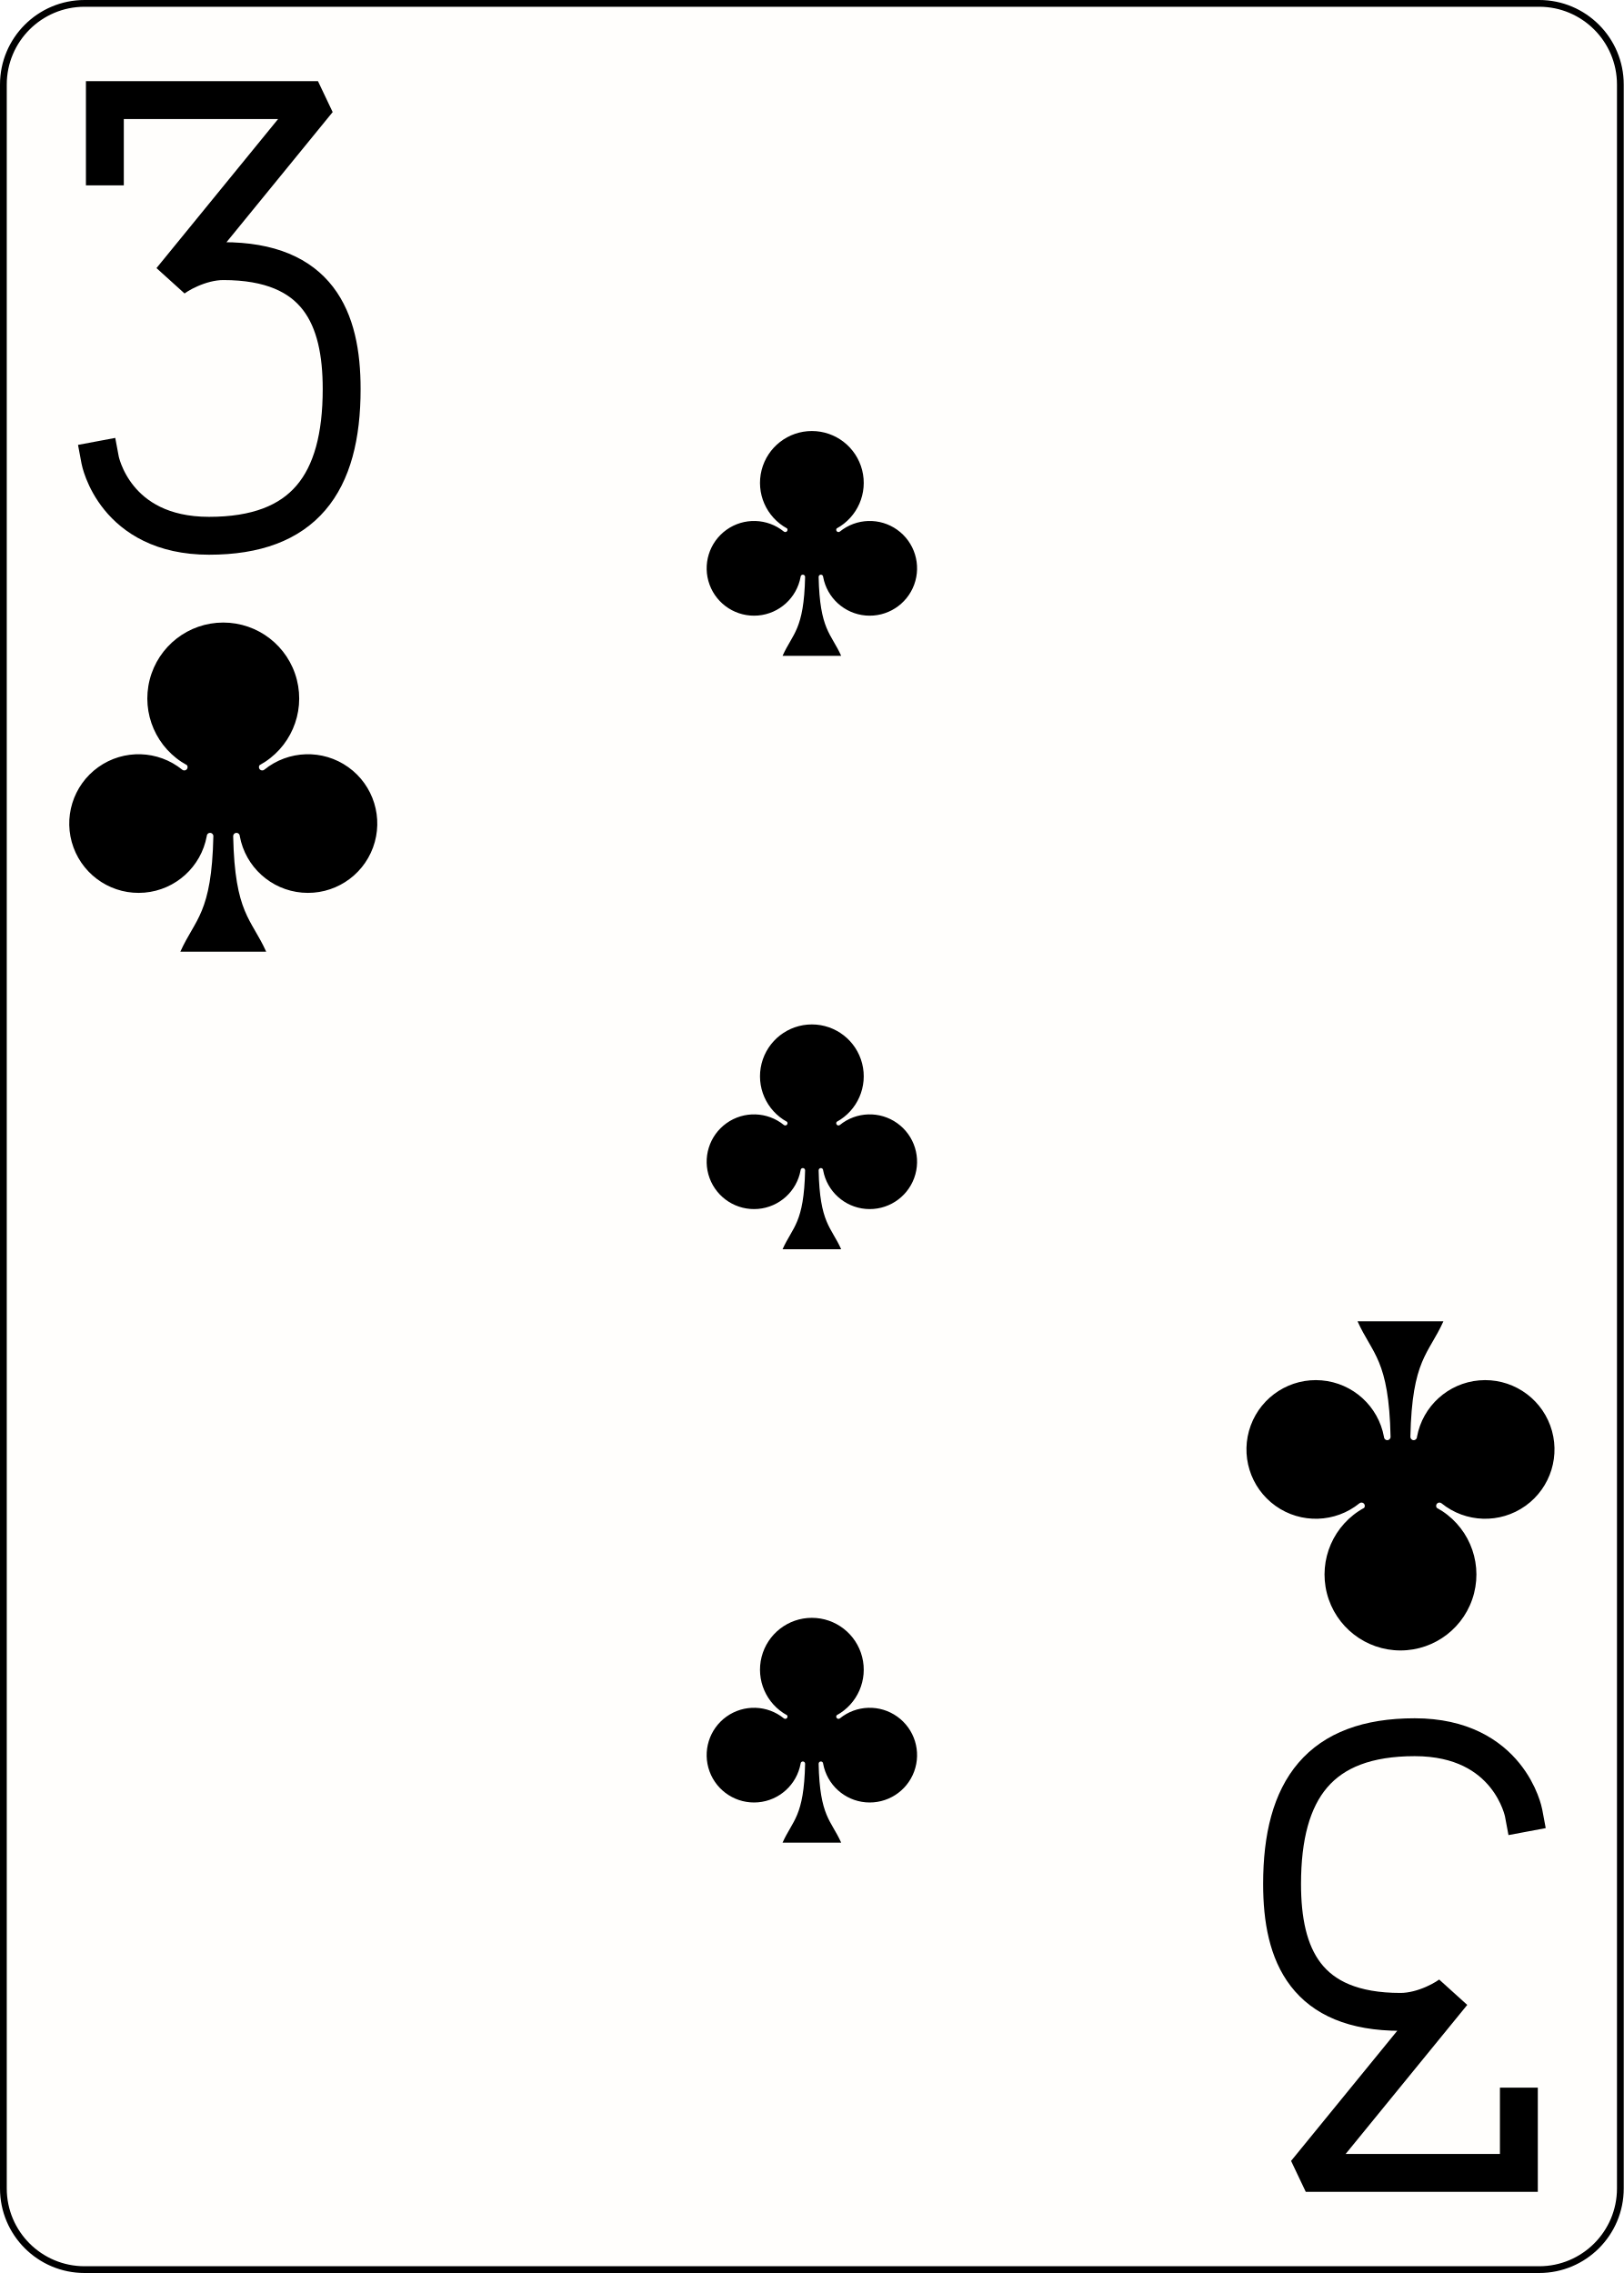
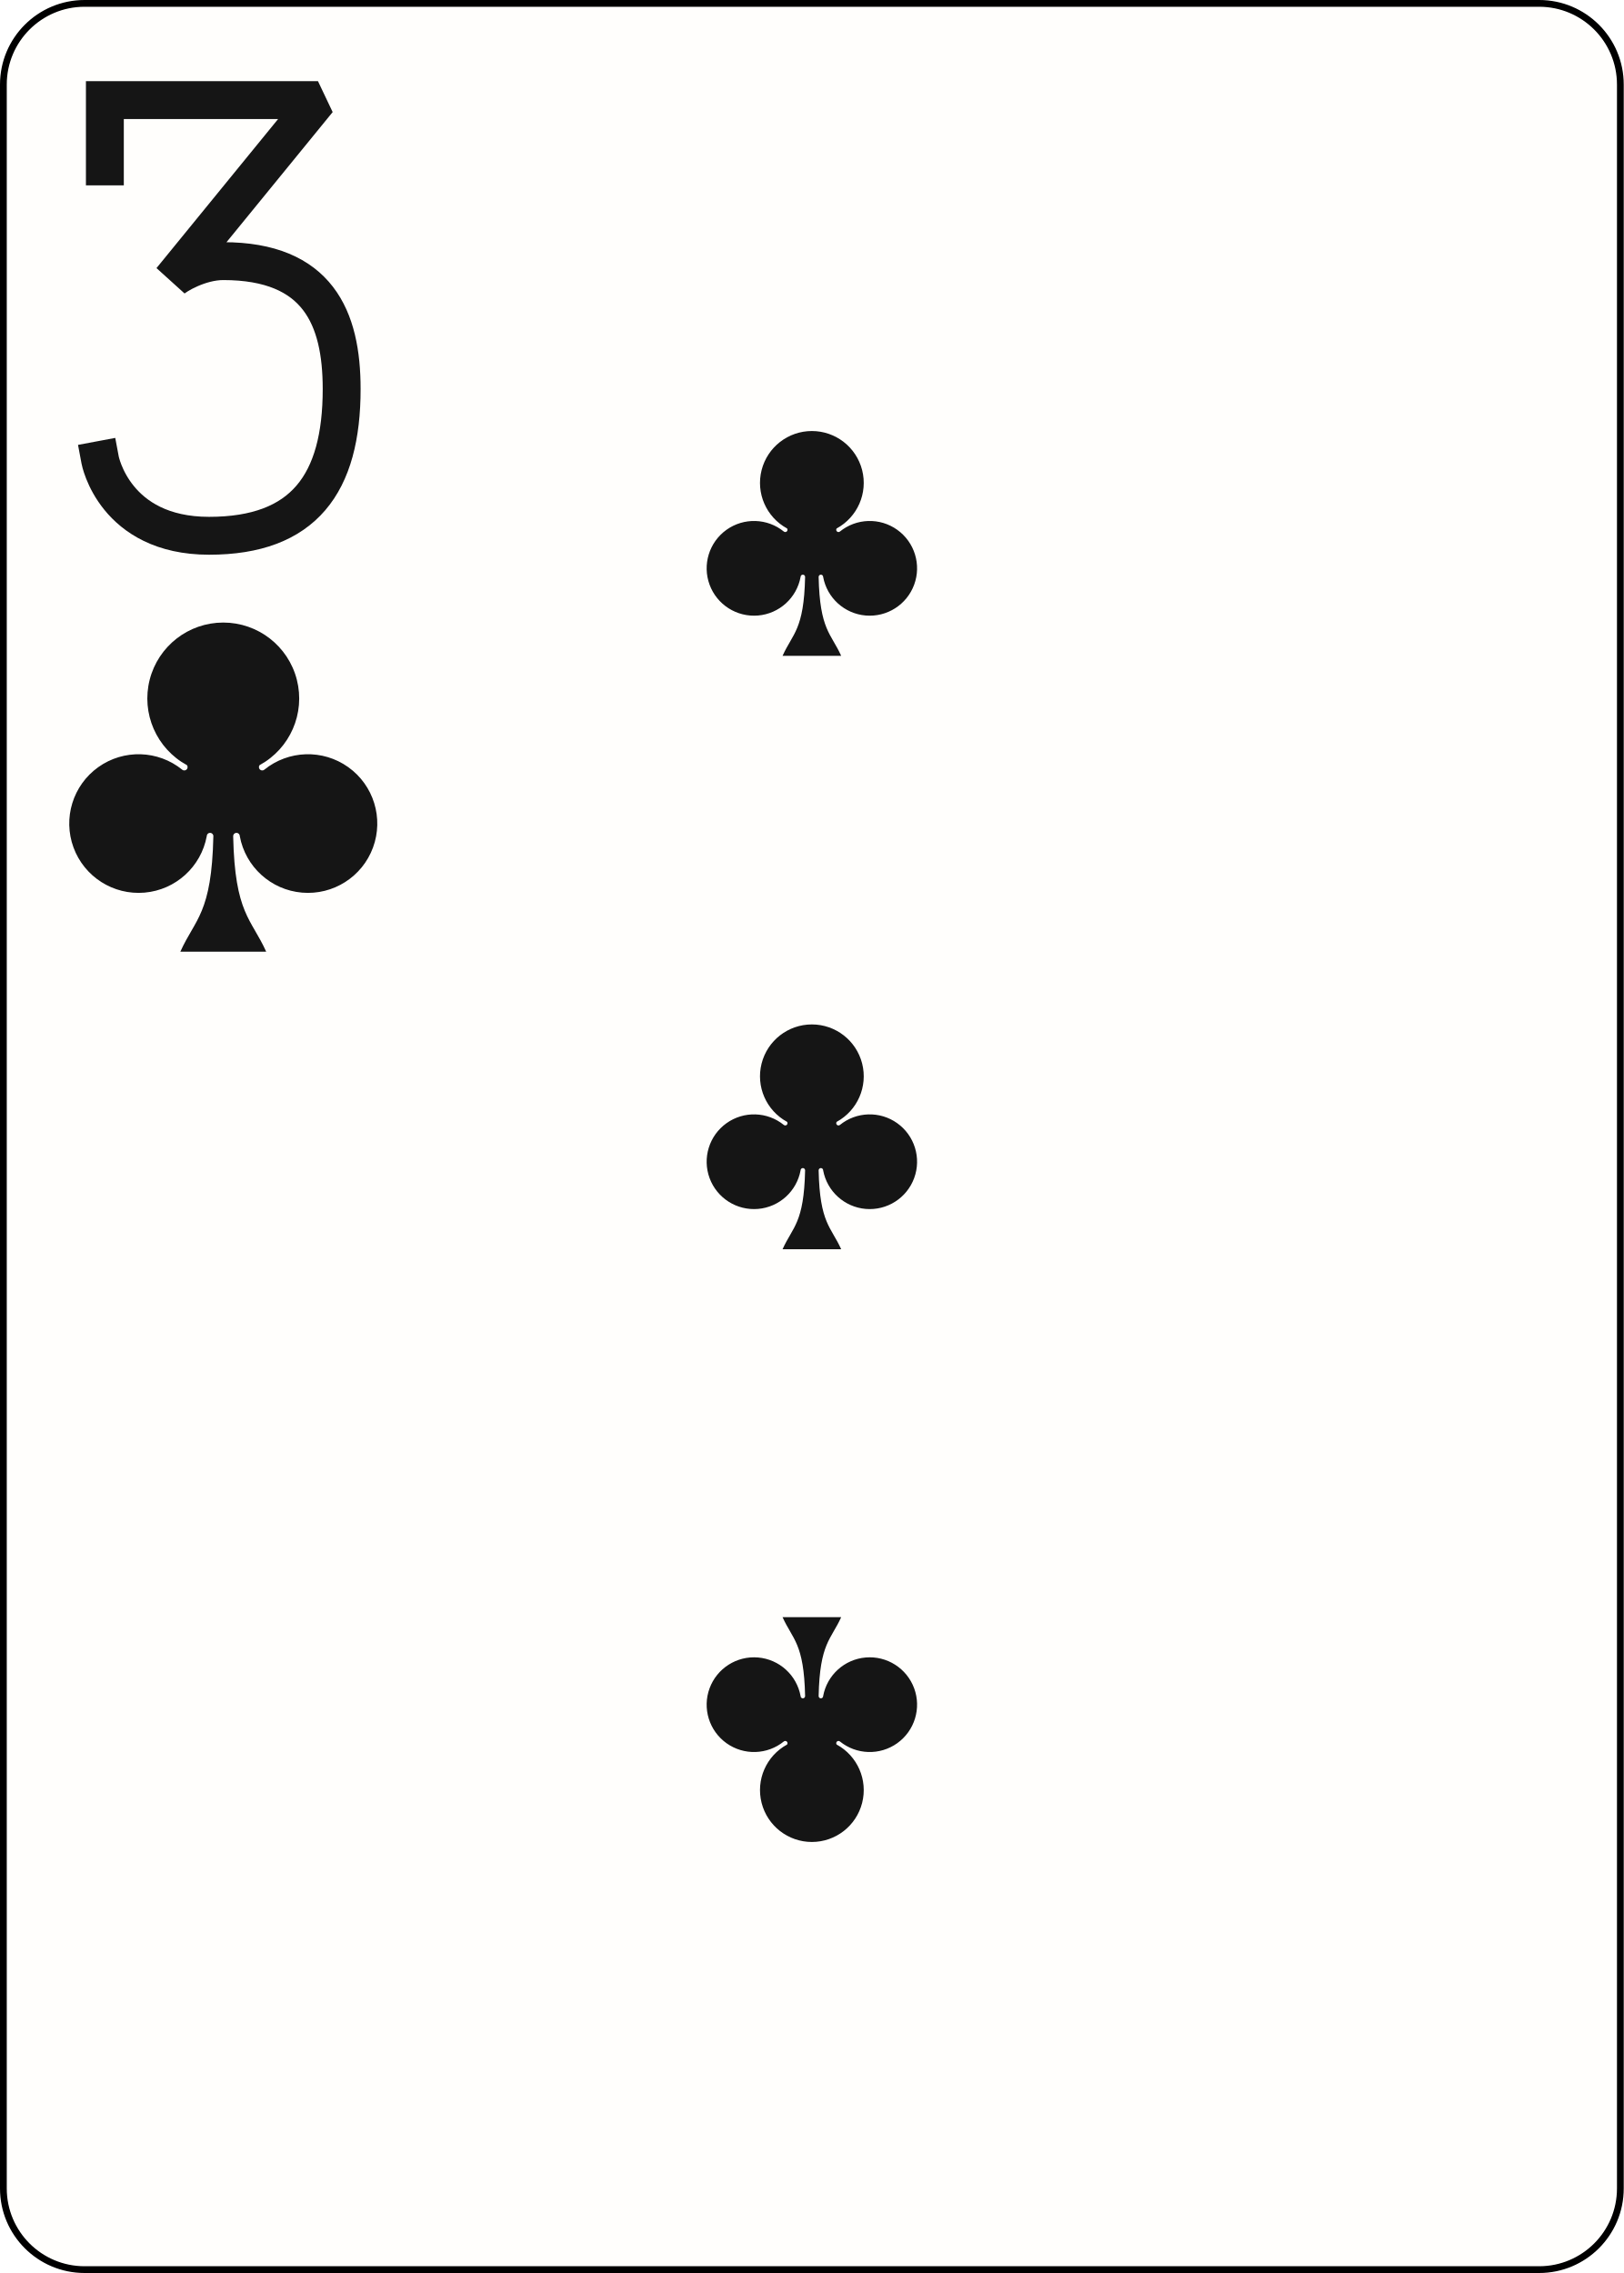
<svg xmlns="http://www.w3.org/2000/svg" xmlns:xlink="http://www.w3.org/1999/xlink" class="card" face="3C" height="3.5in" preserveAspectRatio="none" viewBox="-120 -168 240 336" width="2.5in">
  <defs>
    <symbol id="SC3" viewBox="-600 -600 1200 1200" preserveAspectRatio="xMinYMid">
-       <path d="M30 150C35 385 85 400 130 500L-130 500C-85 400 -35 385 -30 150A10 10 0 0 0 -50 150A210 210 0 1 1 -124 -51A10 10 0 0 0 -110 -65A230 230 0 1 1 110 -65A10 10 0 0 0 124 -51A210 210 0 1 1 50 150A10 10 0 0 0 30 150Z" fill="black" />
+       <path d="M30 150C35 385 85 400 130 500L-130 500C-85 400 -35 385 -30 150A10 10 0 0 0 -50 150A210 210 0 1 1 -124 -51A10 10 0 0 0 -110 -65A230 230 0 1 1 110 -65A10 10 0 0 0 124 -51A210 210 0 1 1 50 150A10 10 0 0 0 30 150Z" fill="#151515" />
    </symbol>
    <symbol id="VC3" viewBox="-500 -500 1000 1000" preserveAspectRatio="xMinYMid">
-       <path d="M-250 -320L-250 -460L200 -460L-110 -80C-100 -90 -50 -120 0 -120C200 -120 250 0 250 150C250 350 170 460 -30 460C-230 460 -260 300 -260 300" stroke="black" stroke-width="80" stroke-linecap="square" stroke-miterlimit="1.5" fill="none" />
+       <path d="M-250 -320L-250 -460L200 -460L-110 -80C-100 -90 -50 -120 0 -120C200 -120 250 0 250 150C250 350 170 460 -30 460C-230 460 -260 300 -260 300" stroke="#151515" stroke-width="80" stroke-linecap="square" stroke-miterlimit="1.5" fill="none" />
    </symbol>
  </defs>
  <rect width="239" height="335" x="-119.5" y="-167.5" rx="12" ry="12" fill="#fffefc" stroke="black" />
  <use xlink:href="#VC3" height="70" width="70" x="-122" y="-156" />
  <use xlink:href="#SC3" height="58.558" width="58.558" x="-116.279" y="-81" />
  <use xlink:href="#SC3" height="40" width="40" x="-20" y="-107.718" />
  <use xlink:href="#SC3" height="40" width="40" x="-20" y="-20" />
-   <use xlink:href="#SC3" height="40" width="40" x="-20" y="67.718" />
  <g transform="rotate(180)">
-     <use xlink:href="#VC3" height="70" width="70" x="-122" y="-156" />
-     <use xlink:href="#SC3" height="58.558" width="58.558" x="-116.279" y="-81" />
+     <use xlink:href="#SC3" height="40" width="40" x="-20" y="-107.718" />
  </g>
</svg>
